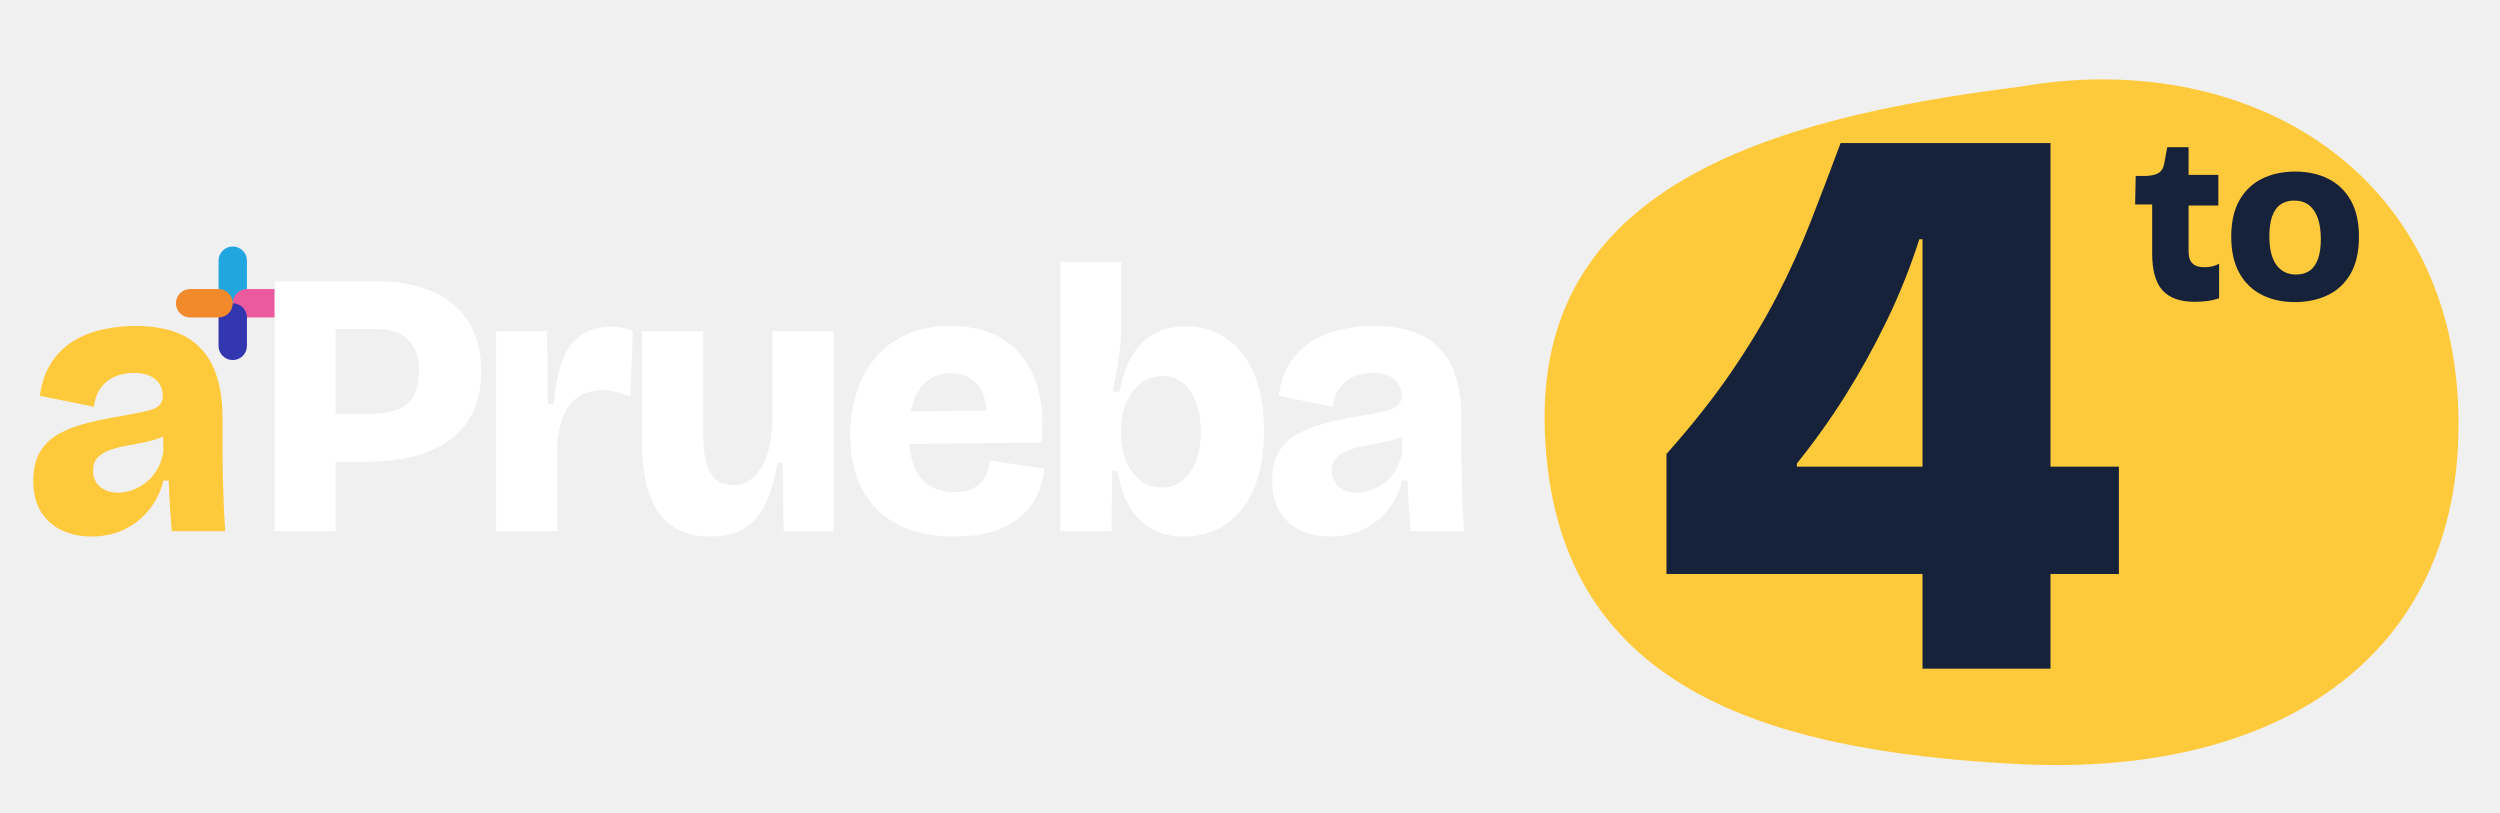
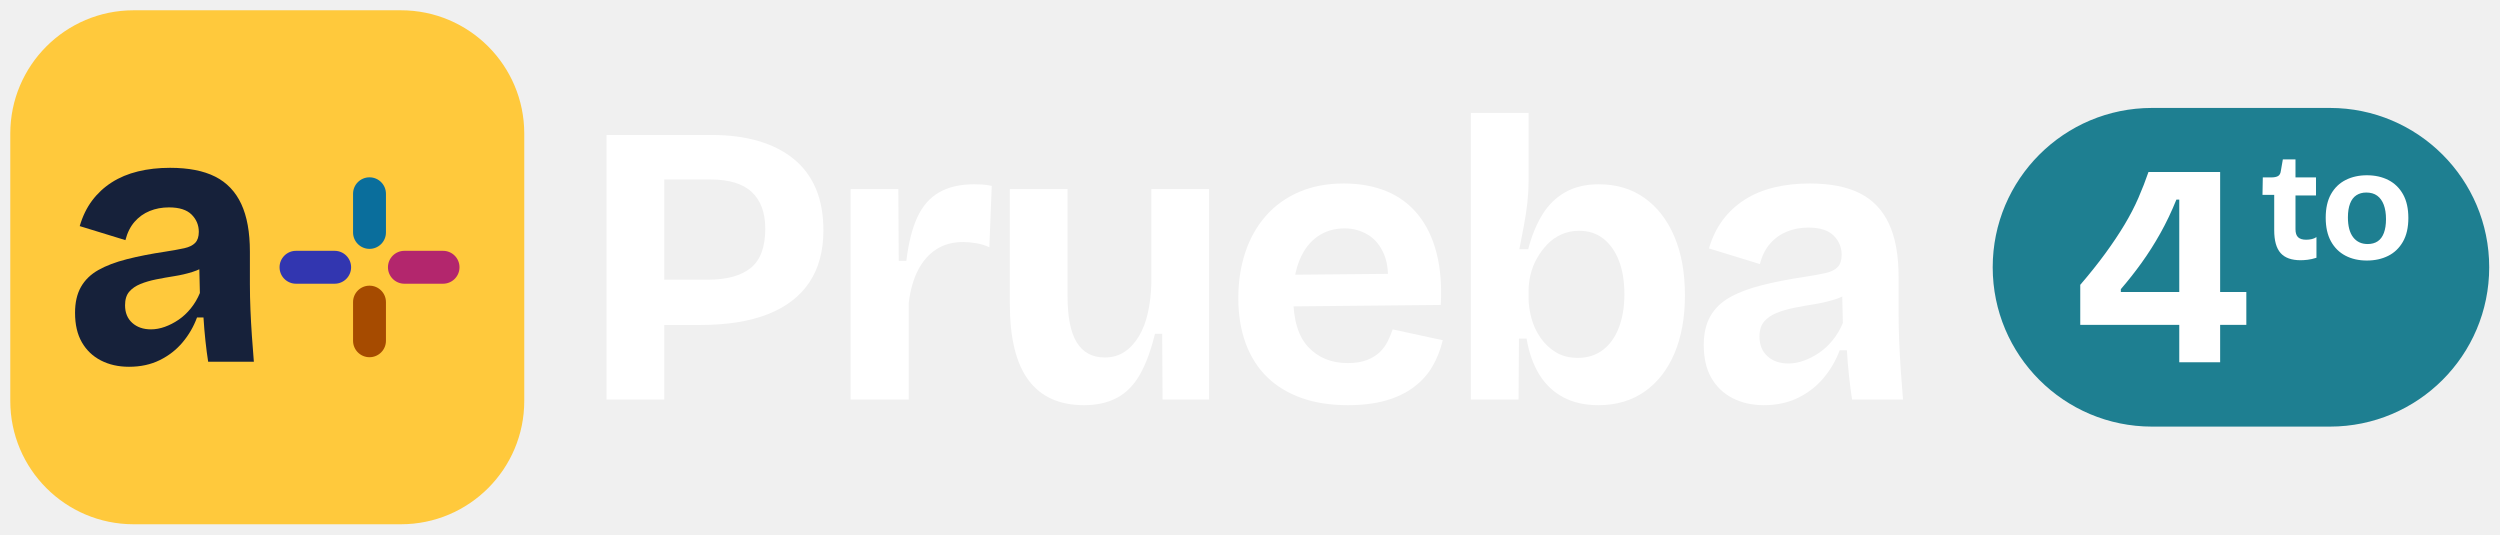
- <svg xmlns="http://www.w3.org/2000/svg" viewBox="-6.0 -140.3 660.3 214.6" role="img" aria-label="aPrueba 4to">
-   <path transform="translate(397.00 -134.30) scale(1.2564 1.6883)" d="M104 10 C150 4 194 22 196 60 C198 98 160 118 104 116 C50 114 6 104 4 64 C2 26 50 15 104 10Z" fill="#FFC93C" />
-   <g fill="#FFC93C">
-     <path transform="translate(0.00 0.00) scale(0.1 -0.1)" d="M181.286 -14Q139 -14 104.143 2Q69.286 18 48.571 50.643Q27.857 83.286 27.857 133.428Q27.857 180.143 46 210.071Q64.143 240 97 257.929Q129.857 275.857 173.285 286.5Q216.714 297.143 266.856 305.286Q305.714 312.429 327.999 317.571Q350.285 322.714 360.071 331.857Q369.857 341 369.857 357.857Q369.857 384.571 350.357 401.286Q330.857 418 293 418Q267.571 418 245 408.857Q222.428 399.714 207.285 380.071Q192.143 360.428 188 328.714L45.143 357.571Q52.285 408.571 74.714 443.785Q97.142 479 131.642 500.786Q166.142 522.571 208.785 532.286Q251.428 542 297.857 542Q377.428 542 428.142 514.786Q478.857 487.571 503.357 433.214Q527.857 378.857 527.857 297V210.428Q527.857 175.714 528.714 140.5Q529.571 105.286 530.999 70.286Q532.428 35.286 534.714 0H393.571Q391.285 28.572 389 62.715Q386.714 96.858 385.571 133.858H371.571Q361.857 92.858 335.786 59.072Q309.714 25.286 270.5 5.643Q231.286 -14 181.286 -14ZM251.714 101.714Q269.285 101.714 288.214 108.214Q307.143 114.714 324.357 127.714Q341.571 140.714 354.285 161.5Q367 182.286 371.571 210.429L370.428 266.428L394 264.857Q379.714 252.429 358.643 245.0Q337.571 237.571 314.286 233.357Q291 229.143 268.071 224.643Q245.143 220.143 226.571 212.929Q208 205.714 196.928 193.5Q185.857 181.286 185.857 159.857Q185.857 132.714 204.643 117.214Q223.428 101.714 251.714 101.714Z" />
+ <svg xmlns="http://www.w3.org/2000/svg" viewBox="-2 -2 486.4 104" role="img" aria-label="aPrueba 4to">
+   <rect x="0" y="0" width="100" height="100" rx="24.0" fill="#FFC93C" />
+   <g fill="#16213A">
+     <path transform="translate(9.87 68.38) scale(0.07 -0.07)" d="M189 -14Q145 -14 111.0 3.5Q77 21 58.0 54.0Q39 87 39 136Q39 179 55.5 208.0Q72 237 104.0 255.0Q136 273 183.0 285.0Q230 297 290 306Q322 311 342.5 315.5Q363 320 373.0 330.5Q383 341 383 361Q383 389 363.0 409.0Q343 429 300 429Q271 429 246.5 419.0Q222 409 204.5 389.0Q187 369 179 338L52 377Q64 418 86.5 448.0Q109 478 141.0 498.5Q173 519 214.0 529.0Q255 539 303 539Q380 539 428.5 514.5Q477 490 501.0 438.5Q525 387 525 306V216Q525 181 526.5 145.0Q528 109 530.5 72.5Q533 36 536 0H409Q405 25 401.5 57.5Q398 90 396 123H378Q364 85 338.0 54.0Q312 23 274.5 4.5Q237 -14 189 -14ZM250 90Q269 90 288.5 97.0Q308 104 326.5 116.5Q345 129 360.5 148.0Q376 167 386 191L384 275L407 270Q389 257 365.0 249.5Q341 242 315.5 238.0Q290 234 265.0 229.0Q240 224 220.5 216.0Q201 208 189.5 194.5Q178 181 178 157Q178 126 198.0 108.0Q218 90 250 90Z" />
  </g>
-   <rect x="51.72" y="-75.20" width="7.5" height="15" rx="3.75" fill="#22A6E0" />
-   <rect x="55.47" y="-63.95" width="15" height="7.5" rx="3.75" fill="#EC5A9E" />
-   <rect x="51.72" y="-60.20" width="7.5" height="15" rx="3.75" fill="#3236B0" />
-   <rect x="40.47" y="-63.95" width="15" height="7.5" rx="3.75" fill="#F2892A" />
+   <rect x="66.69" y="32.50" width="6.40" height="13.92" rx="3.20" fill="#0A6E9C" />
+   <rect x="73.48" y="46.80" width="13.92" height="6.40" rx="3.20" fill="#B3266D" />
+   <rect x="66.69" y="53.58" width="6.40" height="13.92" rx="3.20" fill="#A64B00" />
+   <rect x="52.39" y="46.80" width="13.92" height="6.40" rx="3.20" fill="#3236B0" />
  <g fill="#FFFFFF">
-     <path transform="translate(60.80 0.00) scale(0.1 -0.1)" d="M176.428 183.572V310.143H313.142Q376.428 310.143 407.57 336.072Q438.713 362 438.713 423Q438.713 478.143 410.07 506.071Q381.428 534 320.856 534H176.428V660H327.571Q388.571 660 438.999 645.643Q489.428 631.286 526.213 602Q562.999 572.714 582.928 527.857Q602.856 483 602.856 421.572Q602.856 343.143 567.356 290.143Q531.856 237.143 463.428 210.357Q394.999 183.572 293.999 183.572ZM57.142 0V660H218.571V0Z" />
-     <path transform="translate(119.90 0.00) scale(0.1 -0.1)" d="M51.428 0V262.429V528H186.285L188 336.285H203.428Q209.999 411.714 228.642 456.214Q247.285 500.714 279.499 520.357Q311.713 540 357.284 540Q369.57 540 383.356 537.571Q397.142 535.143 412.714 529.285L405.856 354.428Q387.285 364 367.713 368.214Q348.142 372.428 331.999 372.428Q295.999 372.428 270.285 356.143Q244.571 339.857 230.214 307.428Q215.857 275 213 226.714V0Z" />
-     <path transform="translate(159.10 0.00) scale(0.1 -0.1)" d="M225.142 -14Q134.571 -14 89.642 48Q44.714 110 44.714 237.428V528H206.714V250.857Q206.714 183.143 226.357 152.429Q245.999 121.714 284.999 121.714Q309.856 121.714 328.928 134.357Q347.999 147 361.713 171.072Q375.428 195.143 382.356 229.286Q389.285 263.429 389.285 306.858V528H550.713V223.715V0H418.427L416.713 180.858H402.285Q391.142 112.429 369.285 69.357Q347.428 26.286 312.142 6.143Q276.856 -14 225.142 -14Z" />
-     <path transform="translate(215.80 0.00) scale(0.1 -0.1)" d="M302.428 -14Q232.571 -14 181.214 5.214Q129.857 24.429 95.714 59.929Q61.571 95.429 44.643 144.572Q27.714 193.714 27.714 253.571Q27.714 314 44.5 366.571Q61.285 419.143 94.357 458.5Q127.428 497.857 177.071 519.929Q226.714 542 291.857 542Q357 542 405.5 520.214Q454 498.428 484.714 457.571Q515.428 416.714 527.642 360.286Q539.856 303.857 532.285 234.143L131.571 229.857V315.572L427.141 319.429L384.999 275.286Q391.571 323.571 380.928 355.071Q370.285 386.571 347.428 401.928Q324.571 417.286 293 417.286Q257.142 417.286 232.285 398.286Q207.428 379.286 195 343.929Q182.571 308.571 182.571 258.714Q182.571 177.143 214.714 140.143Q246.857 103.143 302.285 103.143Q328 103.143 345.142 110Q362.285 116.857 373.142 128.357Q383.999 139.857 389.428 154.929Q394.856 170 396.714 186.429L540.142 165.286Q536.857 130.001 522.5 97.858Q508.143 65.715 480.143 40.572Q452.143 15.429 408.5 0.714Q364.857 -14 302.428 -14Z" />
-     <path transform="translate(268.90 0.00) scale(0.1 -0.1)" d="M378.142 -14Q330.285 -14 294.285 5.429Q258.285 24.857 235.214 63.5Q212.142 102.143 202.857 159H188.428L186.714 0H51.428V228.856V711.428H212.857V545Q212.857 519.714 209.785 491.286Q206.714 462.857 201.642 432.143Q196.571 401.428 190 368.571H207.571Q219.428 427.143 242.428 465.286Q265.428 503.429 300.571 522.143Q335.714 540.857 382.285 540.857Q445.285 540.857 491.642 508.572Q537.999 476.286 563.713 414.857Q589.427 353.429 589.427 264.714Q589.427 175.143 562.927 113Q536.427 50.857 488.928 18.429Q441.428 -14 378.142 -14ZM319.428 115.571Q351.142 115.571 374.428 134.5Q397.713 153.429 410.142 186.5Q422.57 219.571 422.57 262Q422.57 305 410.856 338.143Q399.142 371.286 376.713 390.571Q354.285 409.857 321.714 409.857Q303.142 409.857 286.357 403.143Q269.571 396.429 256.214 383.929Q242.857 371.429 232.857 354.357Q222.857 337.286 217.428 316.072Q212 294.857 212 271.143V256.143Q212 228.286 219.071 203Q226.142 177.714 239.857 158Q253.571 138.286 273.571 126.928Q293.571 115.571 319.428 115.571Z" />
-     <path transform="translate(327.20 0.00) scale(0.1 -0.1)" d="M181.286 -14Q139 -14 104.143 2Q69.286 18 48.571 50.643Q27.857 83.286 27.857 133.428Q27.857 180.143 46 210.071Q64.143 240 97 257.929Q129.857 275.857 173.285 286.5Q216.714 297.143 266.856 305.286Q305.714 312.429 327.999 317.571Q350.285 322.714 360.071 331.857Q369.857 341 369.857 357.857Q369.857 384.571 350.357 401.286Q330.857 418 293 418Q267.571 418 245 408.857Q222.428 399.714 207.285 380.071Q192.143 360.428 188 328.714L45.143 357.571Q52.285 408.571 74.714 443.785Q97.142 479 131.642 500.786Q166.142 522.571 208.785 532.286Q251.428 542 297.857 542Q377.428 542 428.142 514.786Q478.857 487.571 503.357 433.214Q527.857 378.857 527.857 297V210.428Q527.857 175.714 528.714 140.5Q529.571 105.286 530.999 70.286Q532.428 35.286 534.714 0H393.571Q391.285 28.572 389 62.715Q386.714 96.858 385.571 133.858H371.571Q361.857 92.858 335.786 59.072Q309.714 25.286 270.5 5.643Q231.286 -14 181.286 -14ZM251.714 101.714Q269.285 101.714 288.214 108.214Q307.143 114.714 324.357 127.714Q341.571 140.714 354.285 161.5Q367 182.286 371.571 210.429L370.428 266.428L394 264.857Q379.714 252.429 358.643 245.0Q337.571 237.571 314.286 233.357Q291 229.143 268.071 224.643Q245.143 220.143 226.571 212.929Q208 205.714 196.928 193.5Q185.857 181.286 185.857 159.857Q185.857 132.714 204.643 117.214Q223.428 101.714 251.714 101.714Z" />
+     <path transform="translate(110.31 75.74) scale(0.078 -0.078)" d="M174 186V299H325Q397 299 433.0 328.5Q469 358 469 426Q469 486 435.5 517.5Q402 549 332 549H174V660H336Q400 660 451.5 645.0Q503 630 539.5 600.5Q576 571 595.0 526.5Q614 482 614 422Q614 345 579.0 292.5Q544 240 475.5 213.0Q407 186 305 186ZM73 0V660H217V0Z" />
+     <path transform="translate(158.35 75.74) scale(0.078 -0.078)" d="M66 0V254V525H185L186 346H205Q213 413 232.5 455.0Q252 497 287.0 517.0Q322 537 374 537Q383 537 393.5 536.5Q404 536 418 533L412 380Q397 387 379.0 390.0Q361 393 347 393Q308 393 280.0 375.0Q252 357 234.5 323.5Q217 290 211 242V0Z" />
+     <path transform="translate(189.87 75.74) scale(0.078 -0.078)" d="M244 -14Q152 -14 105.5 48.5Q59 111 59 239V525H203V257Q203 180 226.0 142.5Q249 105 296 105Q324 105 345.0 119.0Q366 133 381.0 158.0Q396 183 403.5 217.0Q411 251 412 290V525H556V214V0H440L439 164H421Q406 102 383.5 62.5Q361 23 326.5 4.5Q292 -14 244 -14Z" />
+     <path transform="translate(236.04 75.74) scale(0.078 -0.078)" d="M310 -14Q245 -14 194.5 4.0Q144 22 109.0 56.0Q74 90 55.5 140.0Q37 190 37 253Q37 315 54.5 367.5Q72 420 106.0 458.5Q140 497 189.0 518.0Q238 539 300 539Q360 539 407.0 519.5Q454 500 485.5 461.0Q517 422 531.5 365.5Q546 309 542 236L130 232V311L459 314L408 274Q415 327 401.0 361.0Q387 395 360.5 411.0Q334 427 302 427Q264 427 235.0 407.0Q206 387 190.0 348.5Q174 310 174 256Q174 171 211.5 131.0Q249 91 310 91Q338 91 357.5 98.5Q377 106 389.5 118.0Q402 130 409.5 145.0Q417 160 422 175L547 148Q538 111 520.5 81.5Q503 52 474.0 30.5Q445 9 404.5 -2.5Q364 -14 310 -14Z" />
+     <path transform="translate(279.02 75.74) scale(0.078 -0.078)" d="M384 -14Q334 -14 297.0 5.5Q260 25 237.0 62.0Q214 99 205 152H186L185 0H66V258V715H210V543Q210 519 207.0 491.5Q204 464 198.5 435.0Q193 406 187 375H209Q222 425 244.5 461.5Q267 498 302.0 517.5Q337 537 385 537Q451 537 499.0 503.0Q547 469 573.5 407.0Q600 345 600 260Q600 177 574.0 115.5Q548 54 499.5 20.0Q451 -14 384 -14ZM333 104Q369 104 395.0 123.5Q421 143 435.0 179.0Q449 215 449 263Q449 311 435.5 346.0Q422 381 397.0 401.0Q372 421 336 421Q312 421 292.0 412.0Q272 403 257.0 387.5Q242 372 231.0 352.5Q220 333 215.0 312.0Q210 291 210 272V253Q210 230 217.0 203.5Q224 177 239.5 154.5Q255 132 278.0 118.0Q301 104 333 104Z" />
+     <path transform="translate(326.44 75.74) scale(0.078 -0.078)" d="M189 -14Q145 -14 111.0 3.5Q77 21 58.0 54.0Q39 87 39 136Q39 179 55.5 208.0Q72 237 104.0 255.0Q136 273 183.0 285.0Q230 297 290 306Q322 311 342.5 315.5Q363 320 373.0 330.5Q383 341 383 361Q383 389 363.0 409.0Q343 429 300 429Q271 429 246.5 419.0Q222 409 204.5 389.0Q187 369 179 338L52 377Q64 418 86.5 448.0Q109 478 141.0 498.5Q173 519 214.0 529.0Q255 539 303 539Q380 539 428.5 514.5Q477 490 501.0 438.5Q525 387 525 306V216Q525 181 526.5 145.0Q528 109 530.5 72.5Q533 36 536 0H409Q405 25 401.5 57.5Q398 90 396 123H378Q364 85 338.0 54.0Q312 23 274.5 4.5Q237 -14 189 -14ZM250 90Q269 90 288.5 97.0Q308 104 326.5 116.5Q345 129 360.5 148.0Q376 167 386 191L384 275L407 270Q389 257 365.0 249.5Q341 242 315.5 238.0Q290 234 265.0 229.0Q240 224 220.5 216.0Q201 208 189.5 194.5Q178 181 178 157Q178 126 198.0 108.0Q218 90 250 90Z" />
  </g>
-   <g fill="#16213A">
-     <path transform="translate(431.00 36.30) scale(0.21 -0.21)" d="M15 119V270Q63 324 96.5 373.0Q130 422 154.0 468.5Q178 515 196.5 562.5Q215 610 234 661H498V0H337V540H333Q316 487 292.0 437.5Q268 388 240.0 343.5Q212 299 179 258V254H584V119Z" />
+   <rect x="385.7" y="19.0" width="96.6" height="62.0" rx="31.0" fill="#1E7F91" />
+   <g fill="#FFFFFF">
+     <path transform="translate(401.39 68.48) scale(0.056 -0.056)" d="M24 130V269Q73 326 111.0 378.0Q149 430 177.5 477.5Q206 525 226.0 571.0Q246 617 261 661H510V0H368V565H358Q333 503 302.5 448.5Q272 394 237.5 346.0Q203 298 165 254V244H601V130Z" />
  </g>
-   <g fill="#16213A">
-     <path transform="translate(557.27 -61.38) scale(0.062 -0.062)" d="M264.809 -12.81Q171 -12.81 127.119 36.31Q83.238 85.429 83.238 192.714V402H10.667L13.095 523.428H58.19Q95.904 524.952 113.809 538.214Q131.714 551.477 136.095 583.858L147.428 645.762H238.381V528H365.047V397.19H238.381V201.238Q238.381 166.476 255.262 150.476Q272.143 134.476 305.619 134.476Q323.666 134.476 340.285 138.476Q356.904 142.476 368.285 149.476V2Q336.476 -7.81 310.452 -10.31Q284.428 -12.81 264.809 -12.81Z" />
-     <path transform="translate(581.45 -61.38) scale(0.062 -0.062)" d="M301.428 -14Q221.381 -14 160.357 16.905Q99.333 47.81 64.714 109.714Q30.095 171.619 30.095 264.619Q30.095 358.381 65 419.881Q99.905 481.381 161.428 511.69Q222.952 542 302 542Q382.428 542 443.762 511.095Q505.095 480.19 539.619 418.69Q574.142 357.19 574.142 264Q574.142 168.619 538.428 106.714Q502.714 44.81 440.785 15.405Q378.857 -14 301.428 -14ZM306.238 103.381Q341.285 103.381 364.714 120.071Q388.142 136.762 399.952 170.762Q411.761 204.762 411.761 254.19Q411.761 307 398.952 343.31Q386.142 379.619 361.214 399.024Q336.285 418.429 297.809 418.429Q263.762 418.429 239.928 401.738Q216.095 385.048 204.286 351.048Q192.476 317.048 192.476 266.619Q192.476 185.762 222.214 144.571Q251.952 103.381 306.238 103.381Z" />
+   <g fill="#FFFFFF">
+     <path transform="translate(437.77 48.27) scale(0.03 -0.03)" d="M261 -12Q173 -12 131.5 34.5Q90 81 90 183V412H14L16 525H69Q100 525 115.0 534.0Q130 543 133 567L146 642H228V525H361V408H228V189Q228 153 245.0 137.0Q262 121 297 121Q316 121 333.5 125.0Q351 129 364 138V4Q333 -6 307.0 -9.0Q281 -12 261 -12Z" />
+     <path transform="translate(449.38 48.27) scale(0.03 -0.03)" d="M304 -14Q225 -14 165.0 17.5Q105 49 71.0 110.5Q37 172 37 264Q37 356 71.5 417.0Q106 478 166.5 508.5Q227 539 304 539Q383 539 443.5 508.0Q504 477 538.5 415.5Q573 354 573 262Q573 169 537.5 107.5Q502 46 441.5 16.0Q381 -14 304 -14ZM309 93Q348 93 374.5 111.0Q401 129 414.5 165.5Q428 202 428 254Q428 309 413.5 347.5Q399 386 371.0 406.5Q343 427 300 427Q263 427 236.0 409.5Q209 392 195.0 355.5Q181 319 181 266Q181 181 215.0 137.0Q249 93 309 93Z" />
  </g>
</svg>
